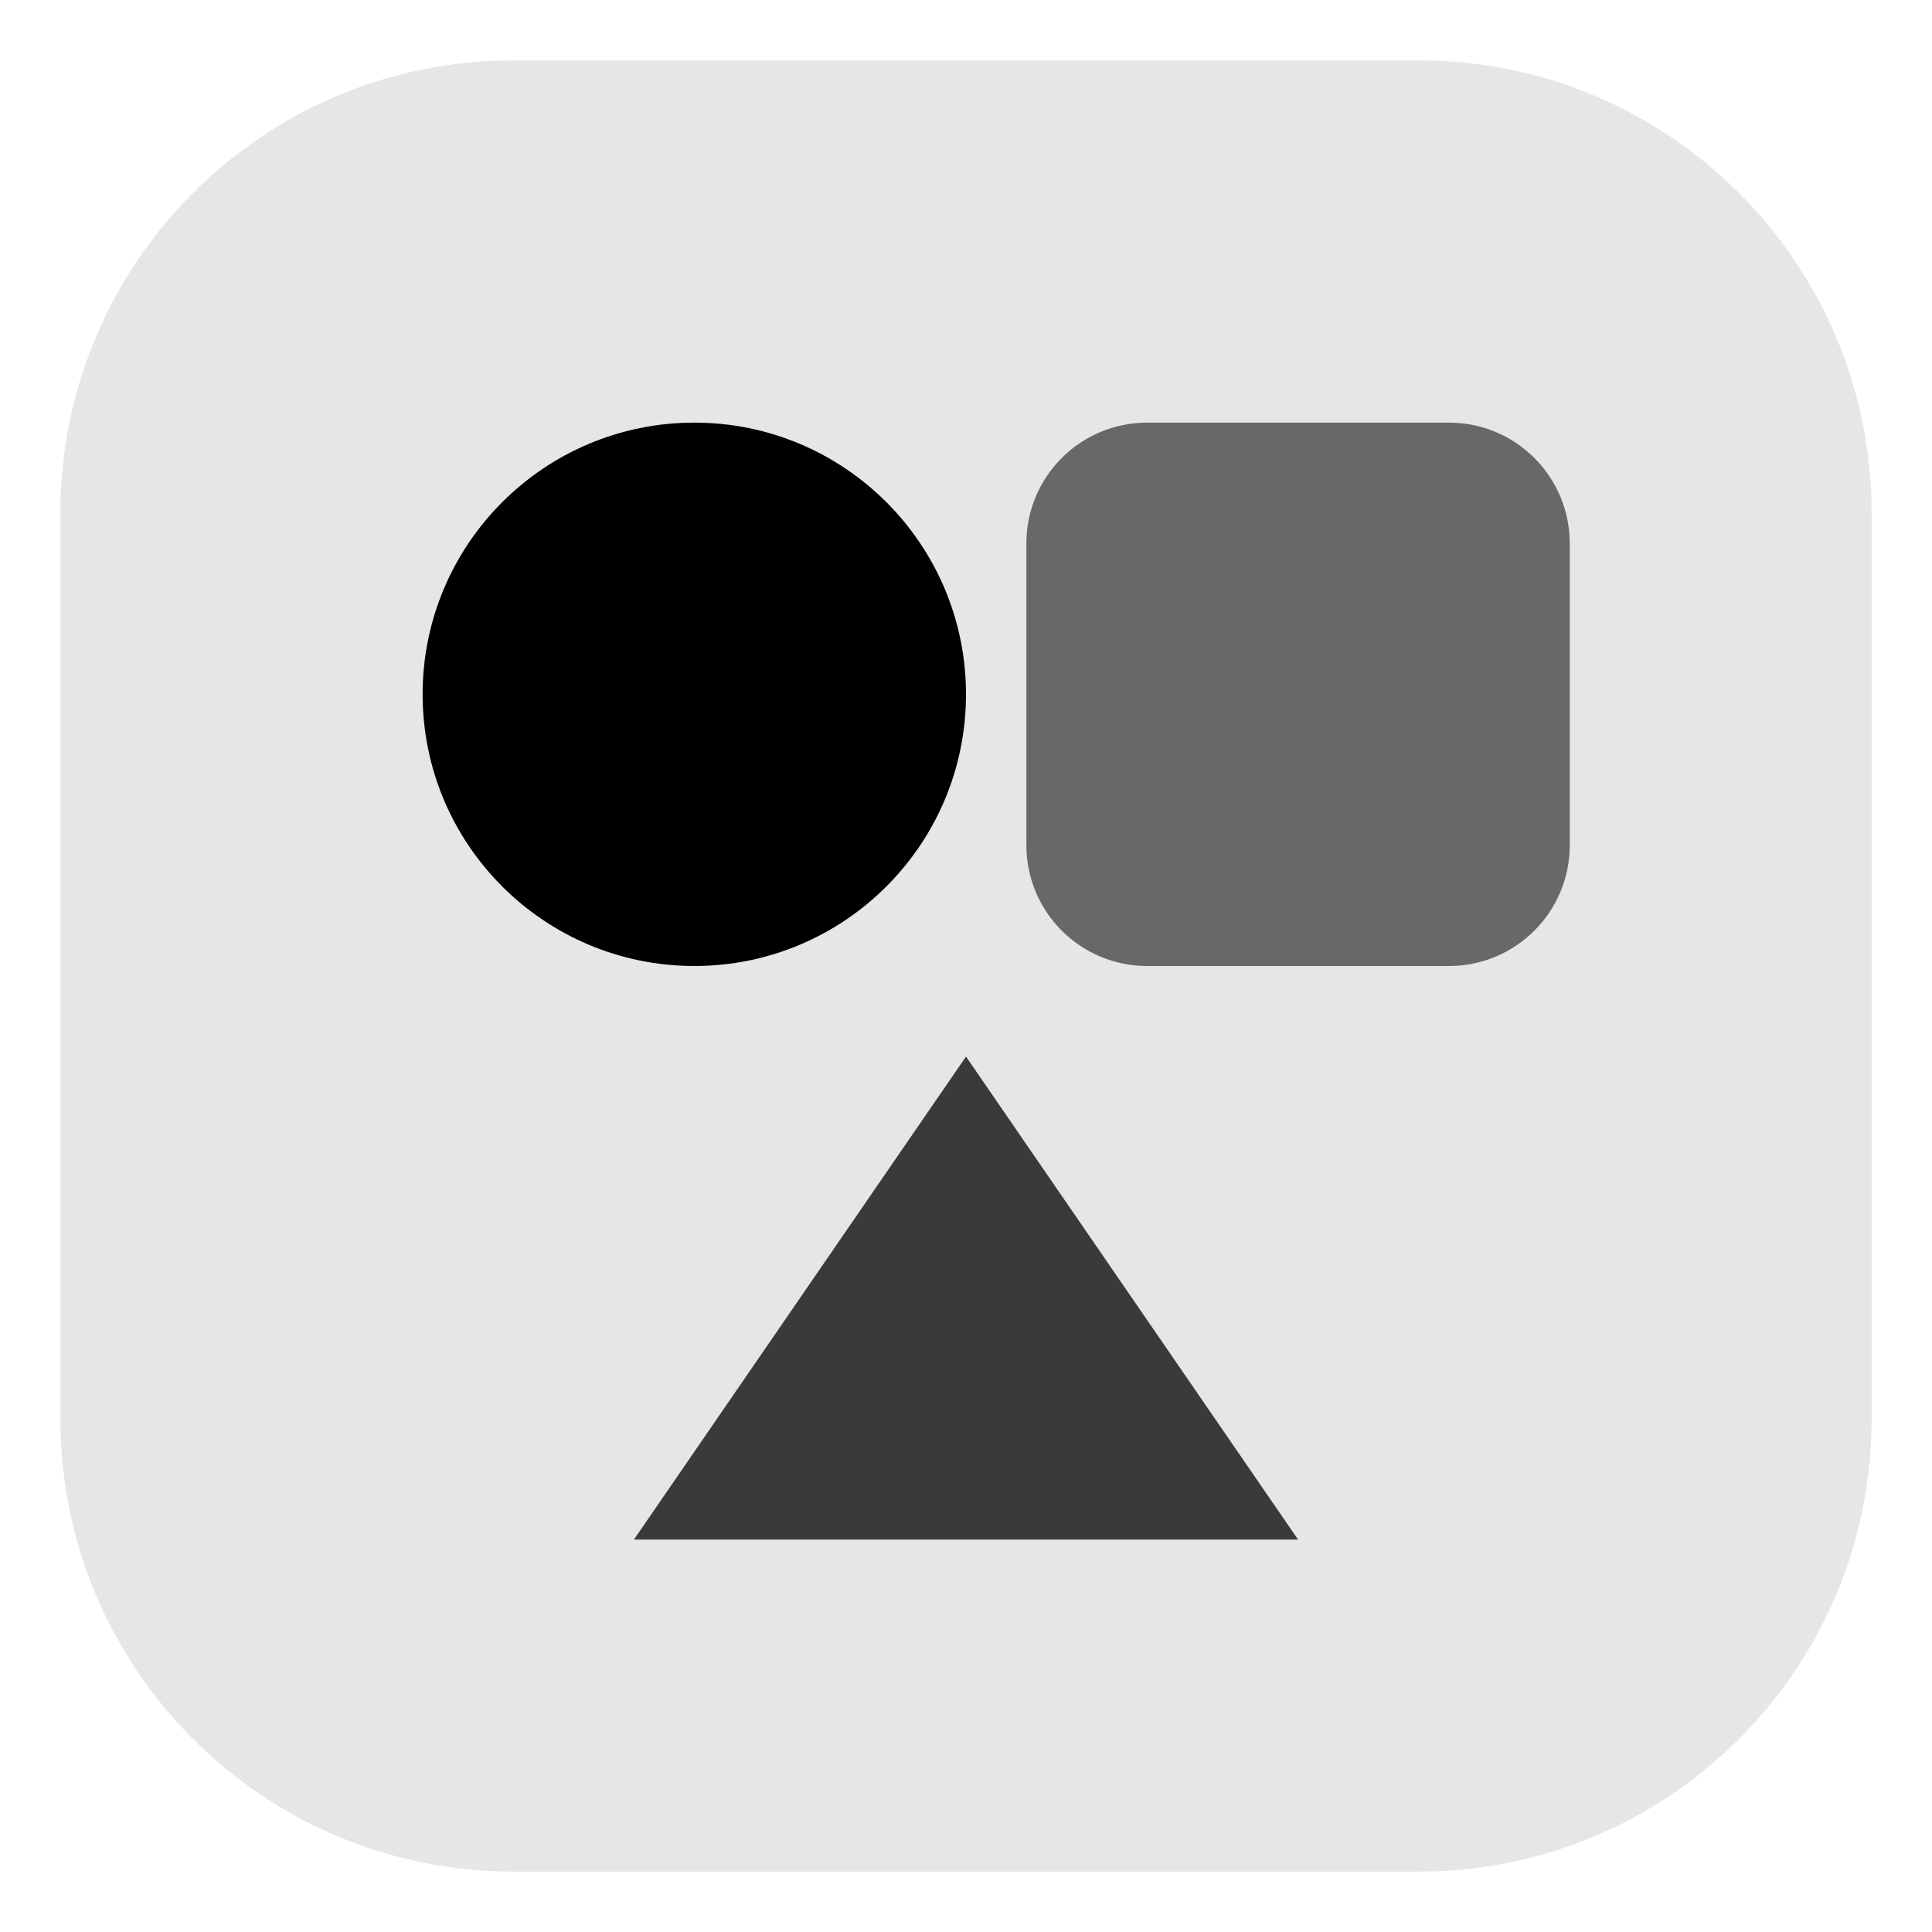
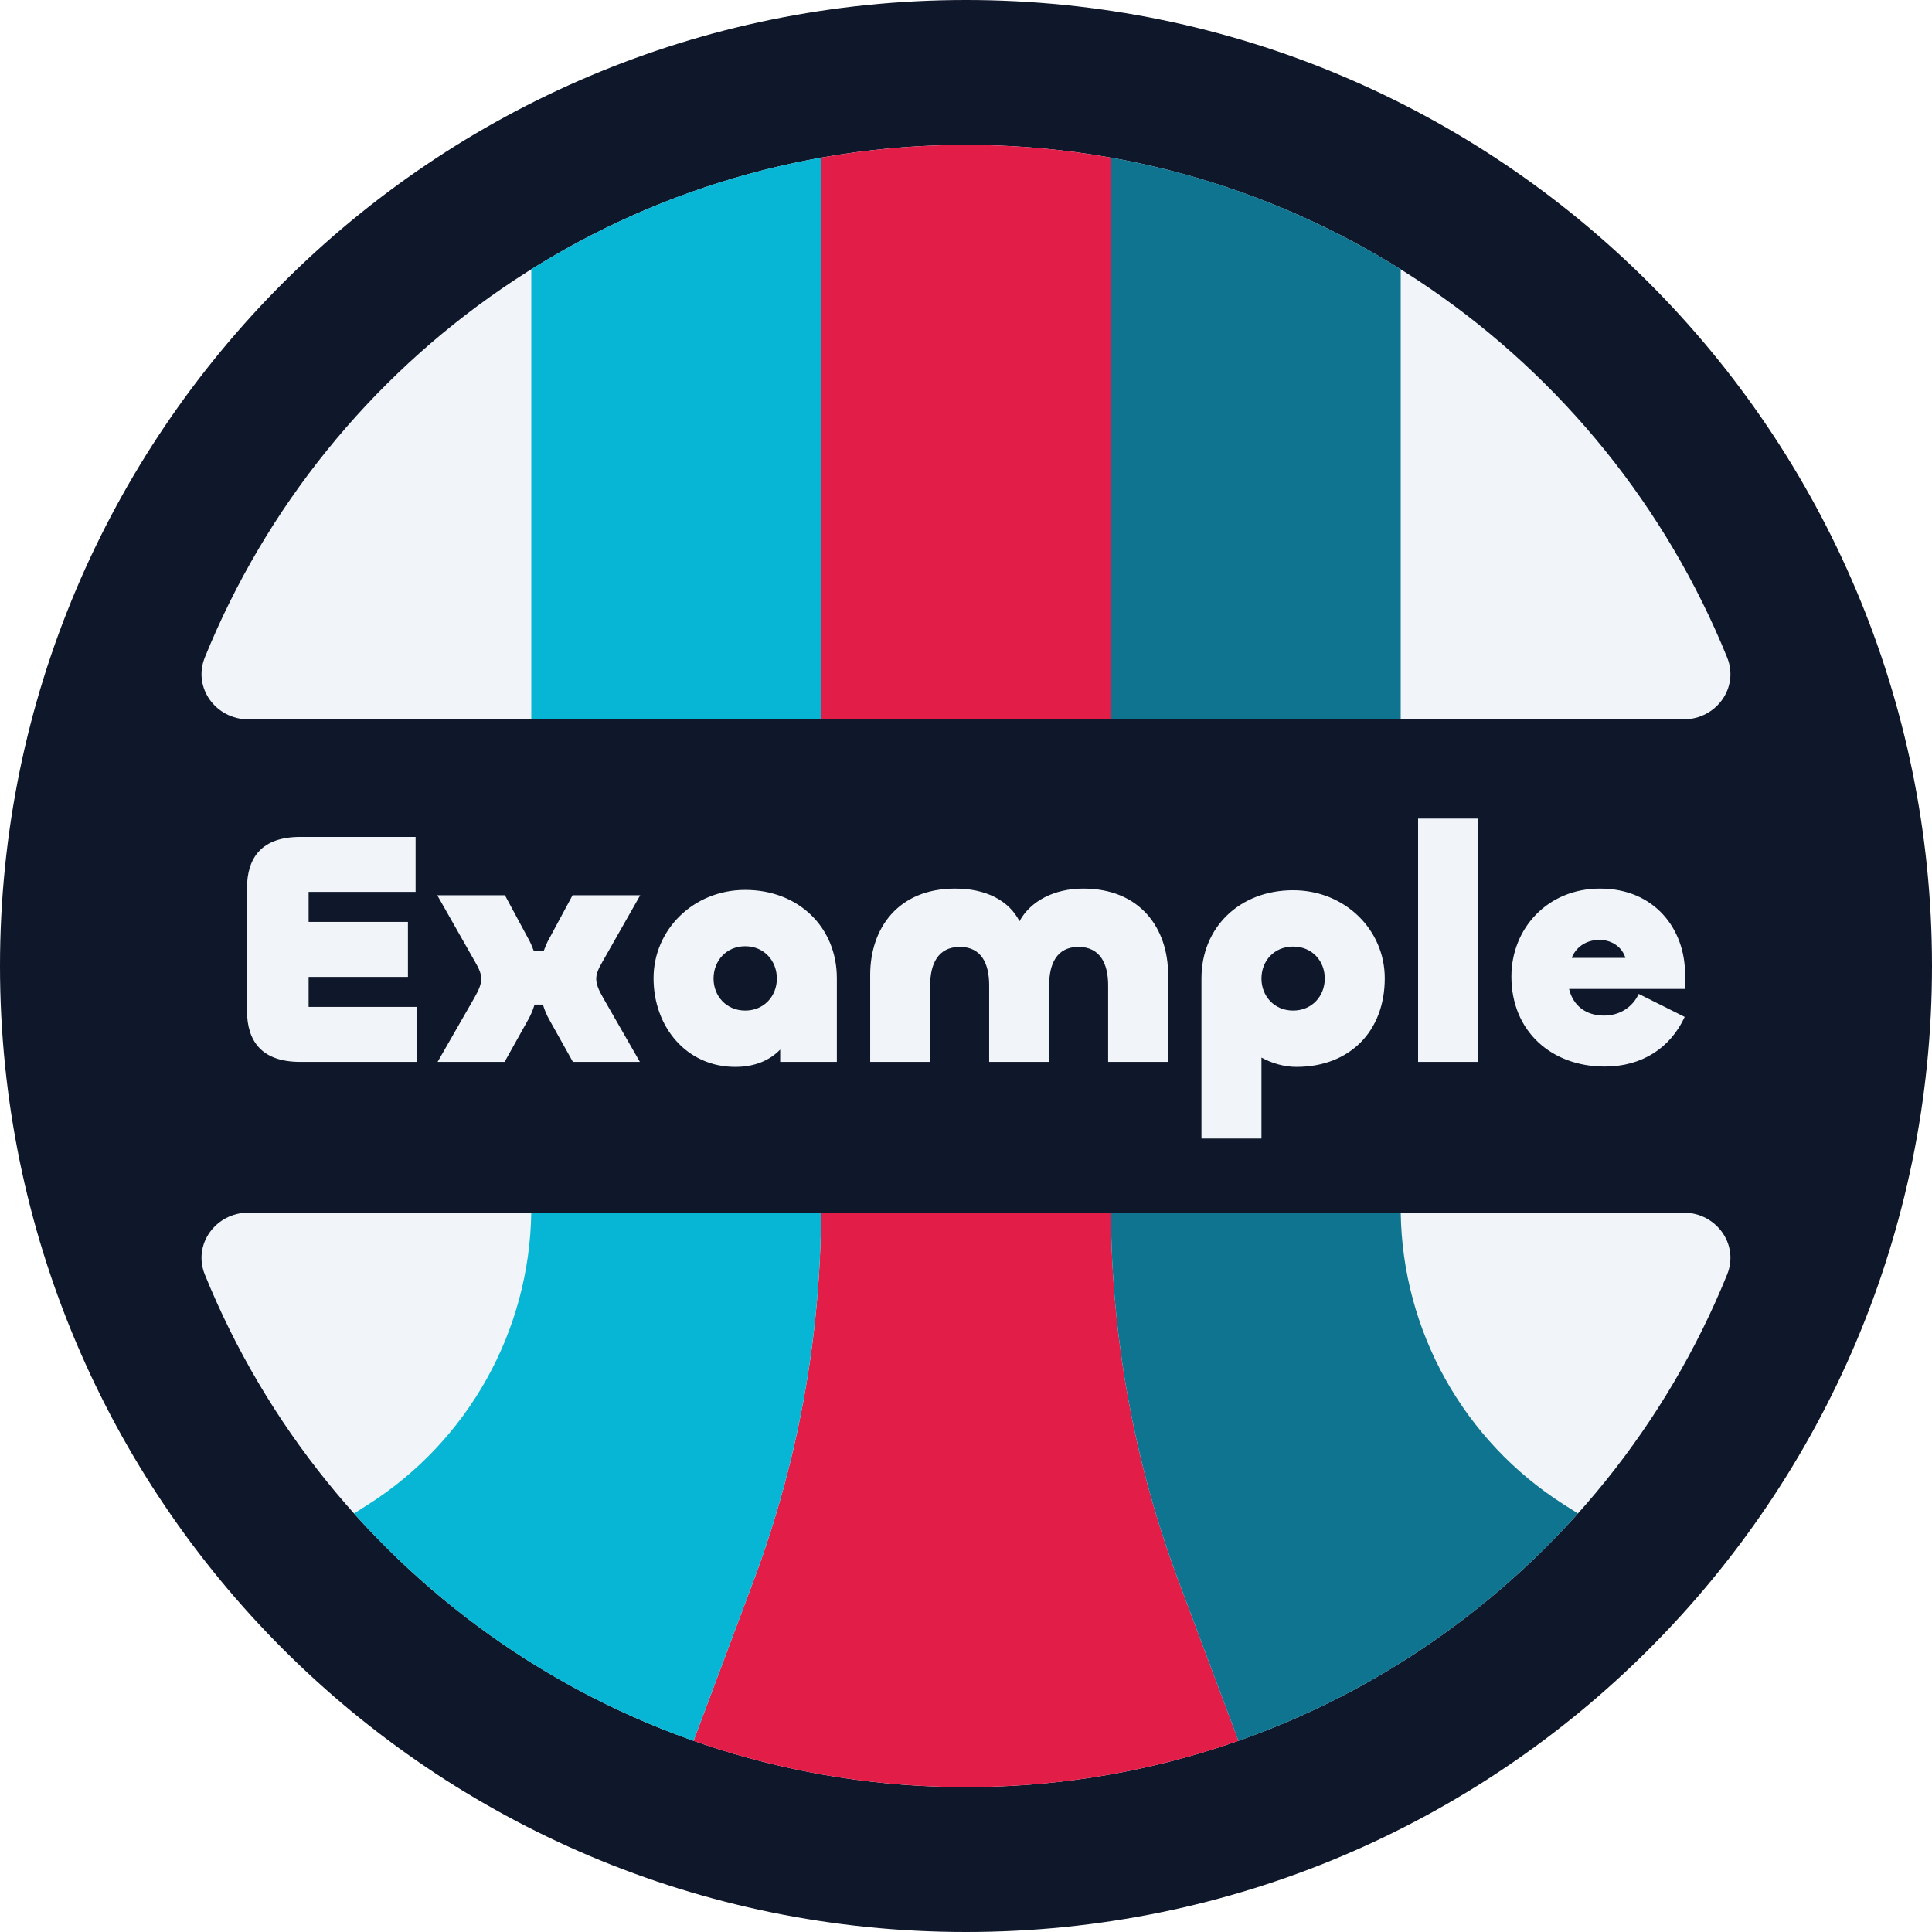
- <svg xmlns="http://www.w3.org/2000/svg" viewBox="0 0 64 64" role="img" aria-labelledby="mark-title">
-   <g id="mark" fill="currentColor">
-     <rect x="2" y="2" width="60" height="60" rx="15" opacity="0.1" />
-     <circle cx="23" cy="23" r="9" />
-     <rect x="34" y="14" width="18" height="18" rx="4" opacity="0.55" />
-     <path d="M32 35 L43 51 H21 Z" opacity="0.75" />
+ <svg xmlns="http://www.w3.org/2000/svg" viewBox="0 0 80 80" role="img" aria-labelledby="mark-title">
+   <g>
+     <g id="outline">
+       <path d="M80 40C80 62.091 62.091 80 40 80C17.909 80 0 62.091 0 40C0 17.909 17.909 0 40 0C62.091 0 80 17.909 80 40Z" fill="#0f172a" />
+     </g>
+     <path d="M69.713 50.213C71.064 50.213 72.024 51.526 71.516 52.778C66.466 65.223 54.257 74 39.999 74C25.741 74 13.532 65.223 8.482 52.778C7.974 51.526 8.935 50.213 10.285 50.213H69.713Z" fill="#f1f5f9" />
+     <path d="M71.516 27.222C72.024 28.474 71.064 29.787 69.713 29.787H10.285C8.935 29.787 7.974 28.474 8.482 27.222C13.532 14.777 25.741 6 39.999 6C54.257 6 66.466 14.777 71.516 27.222Z" fill="#f1f5f9" />
+     <g transform="translate(40 33.8965) scale(0.01380021 -0.01380021) translate(-2227.5 -730)">
+       <path fill="#f1f5f9" d="M581 0V165H255V255H553V420H255V510H576V675H230C116 675 70 615 70 520V155C70 60 116 0 230 0ZM843 0 914 127C922 141 928 156 933 172H958C963 156 969 141 977 127L1048 0H1249L1140 190C1125 216 1118 233 1118 249C1118 264 1124 279 1137 301L1250 500H1047L977 370C970 358 965 345 960 332H931C926 345 921 358 914 370L844 500H641L754 301C767 279 773 264 773 249C773 233 766 216 751 190L642 0ZM1535 -15C1593 -15 1638 4 1670 37V0H1840V251C1840 404 1725 516 1565 516C1409 516 1290 396 1290 251C1290 105 1389 -15 1535 -15ZM1565 154C1508 154 1470 198 1470 250C1470 303 1508 347 1565 347C1622 347 1660 303 1660 250C1660 198 1622 154 1565 154ZM2579 520C2493 520 2421 483 2388 422C2357 483 2289 520 2195 520C2023 520 1940 400 1940 261V0H2120V230C2120 293 2143 345 2209 345C2275 345 2297 293 2297 230V0H2477V230C2477 293 2499 345 2565 345C2631 345 2654 293 2654 230V0H2834V261C2834 400 2751 520 2579 520ZM3114 -230V13C3145 -4 3182 -15 3219 -15C3378 -15 3484 91 3484 251C3484 396 3365 515 3209 515C3049 515 2934 404 2934 251V-230ZM3209 154C3152 154 3114 198 3114 250C3114 303 3152 346 3209 346C3266 346 3304 303 3304 250C3304 198 3266 154 3209 154ZM3584 730V0H3764V730ZM4144 -14C4256 -14 4341 42 4384 135L4246 204C4228 165 4190 139 4142 139C4087 139 4049 169 4037 219H4385V264C4385 398 4294 520 4130 520C3972 520 3864 400 3864 256C3864 92 3984 -14 4144 -14ZM4045 312C4056 341 4085 366 4128 366C4170 366 4198 340 4206 312Z" />
+     </g>
+     <path d="M34 6.528C35.948 6.181 37.953 6 40 6C42.047 6 44.052 6.181 46 6.528V29.787H34V6.528Z" fill="#e11d48" />
+     <path d="M46.001 50.213H33.999C33.974 55.431 33.024 60.604 31.191 65.491L28.719 72.084C32.249 73.325 36.046 74 40 74C43.955 74 47.751 73.325 51.282 72.084L48.809 65.491C46.977 60.604 46.026 55.431 46.001 50.213Z" fill="#e11d48" />
+     <path d="M46 6.528C50.341 7.301 54.397 8.897 58 11.15V29.787H46V6.528Z" fill="#0e7490" />
+     <path d="M51.281 72.084C56.738 70.165 61.558 66.893 65.339 62.67L64.749 62.295C60.605 59.658 58.072 55.115 58.001 50.213H46C46.025 55.431 46.976 60.604 48.809 65.491L51.281 72.084Z" fill="#0e7490" />
+     <path d="M22 11.15C25.603 8.897 29.659 7.301 34 6.528V29.787H22V11.15Z" fill="#06b6d4" />
+     <path d="M21.998 50.213H33.999C33.974 55.409 33.031 60.56 31.214 65.428L28.718 72.084C23.261 70.165 18.441 66.893 14.66 62.67L15.25 62.295C19.394 59.658 21.926 55.115 21.998 50.213Z" fill="#06b6d4" />
  </g>
</svg>
